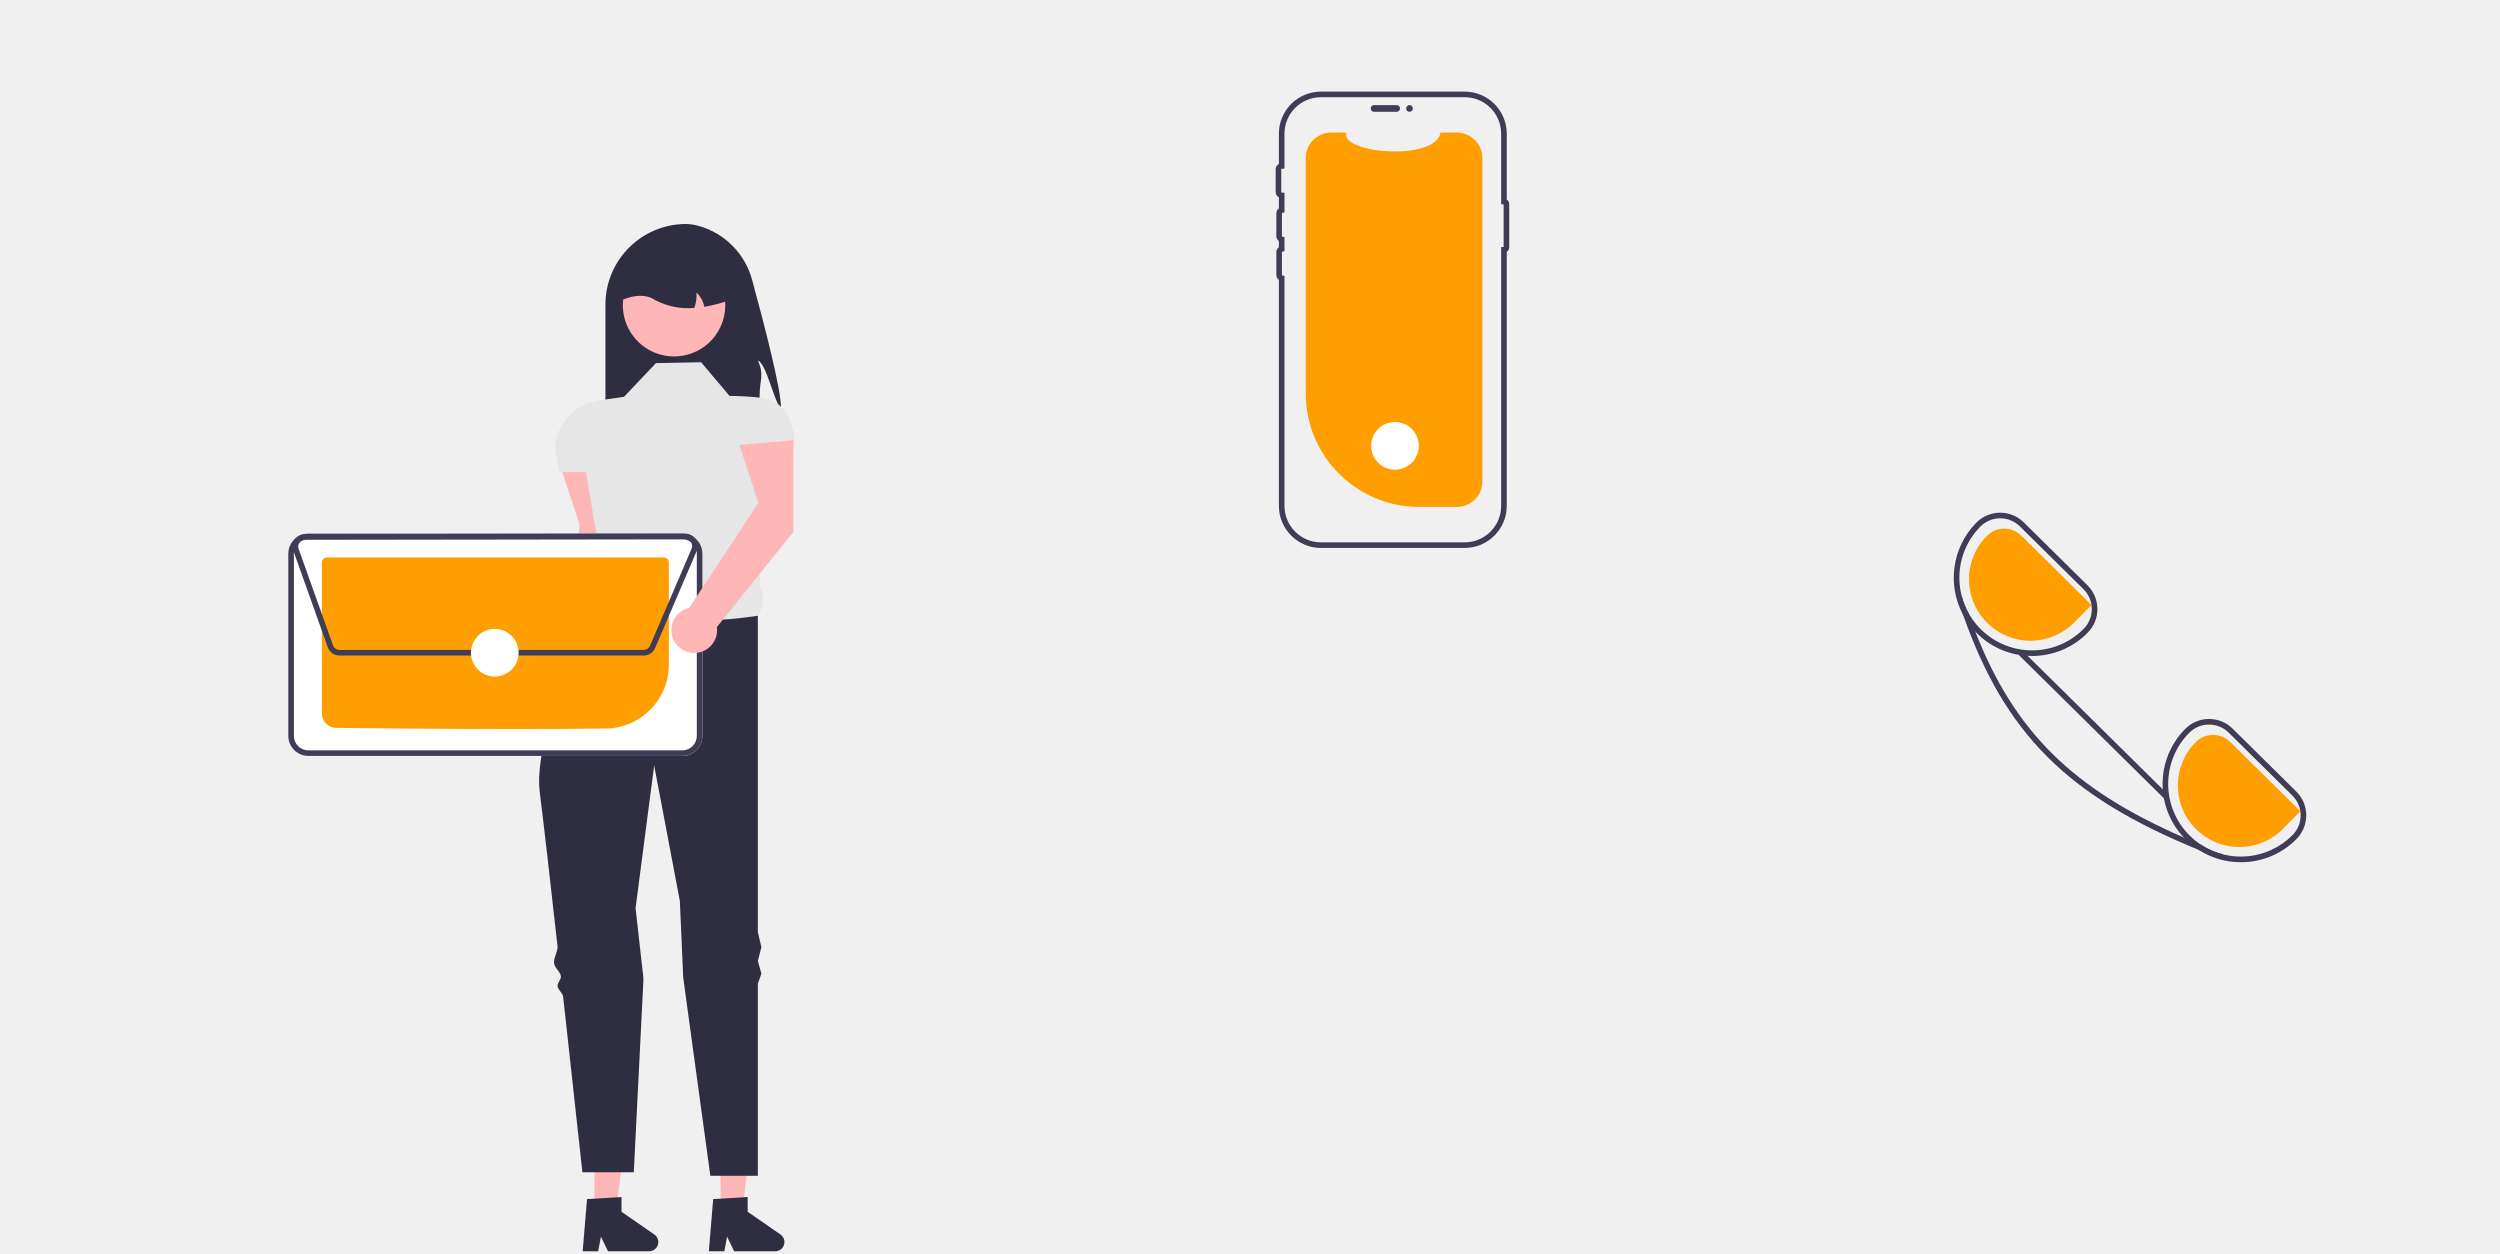
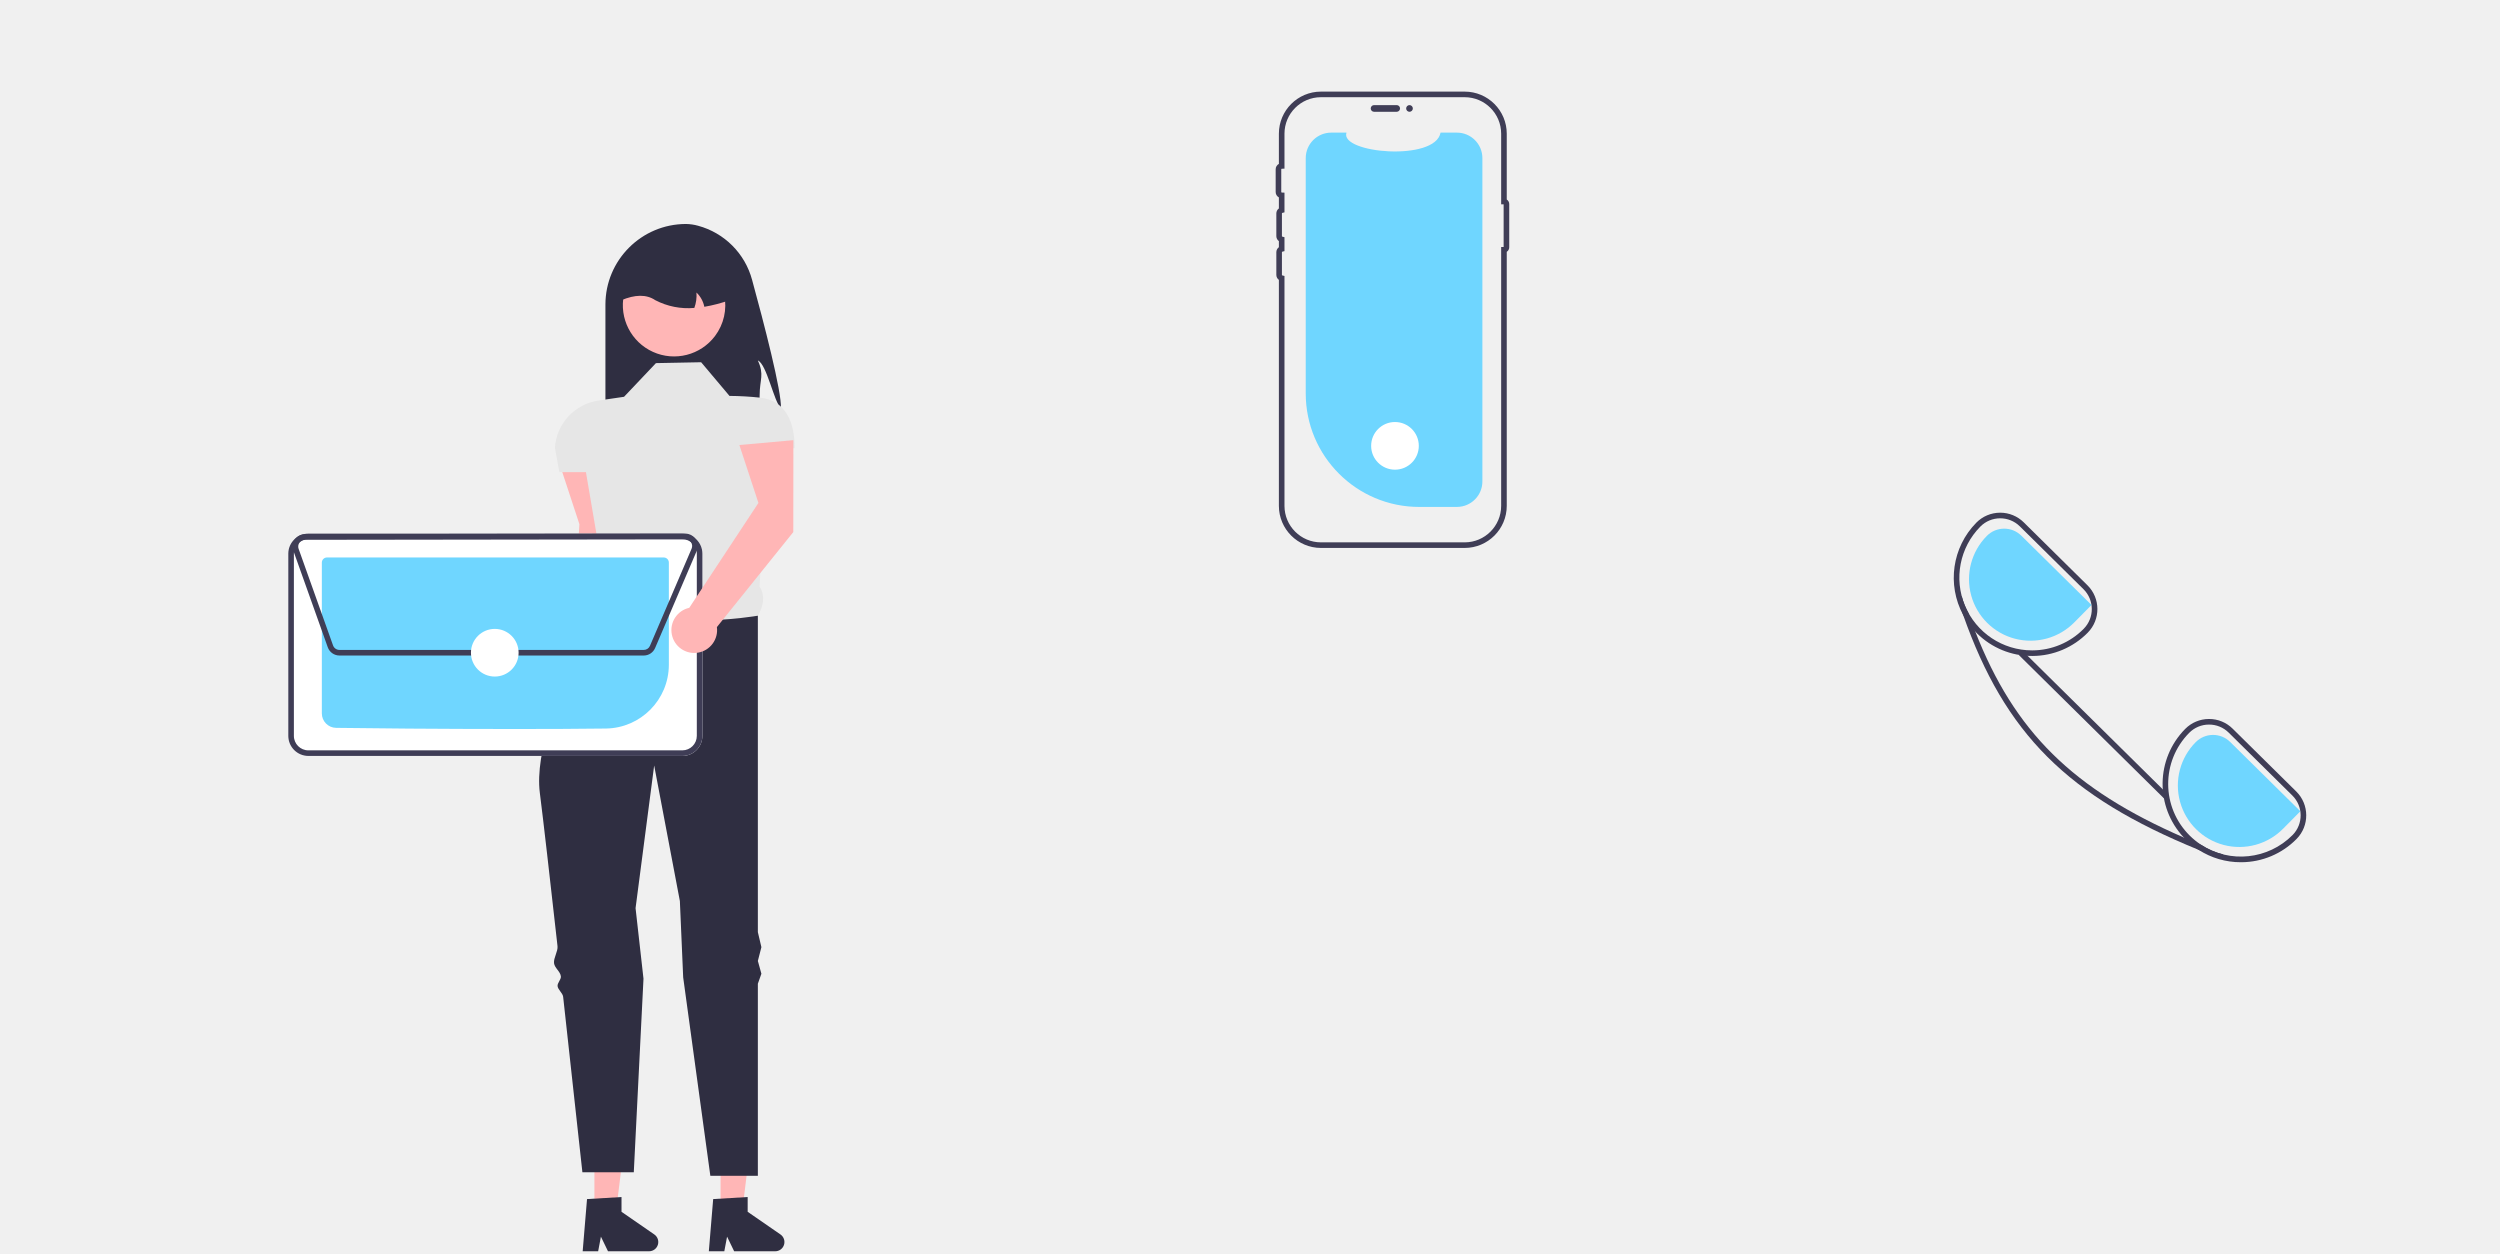
<svg xmlns="http://www.w3.org/2000/svg" data-name="Layer 1" width="894.249" height="448.282" viewBox="0 0 894.249 448.282">
  <path d="M447.37,674.141q-40.475,0-80.829-1.449c-38.44-1.381-78.19-2.808-115.136-23.299-25.845-14.333-48.735-37.329-66.194-66.504a223.77,223.77,0,0,1-25.369-63.604,261.476,261.476,0,0,1,.953-123.779,219.834,219.834,0,0,1,14.741-40.4c26.943-55.793,76.085-93.246,134.826-102.754a6.807,6.807,0,0,1,1.463-.031c.264.014.528.029.796.018l.346-.11a16.882,16.882,0,0,1,2.721-.698c90.594-13.487,186.365,13.802,276.952,78.914,70.042,50.351,162.868,77.464,283.781,82.889l1.717.09c33.66,1.934,66.218,15.811,94.16,40.133,27.579,24.006,48.287,56.034,59.884,92.624,1.426,4.461,2.733,9.104,3.884,13.801a26.039,26.039,0,0,1-6.941,24.69v.009l-.301.31c-.725.721-1.488,1.412-2.267,2.056l-.917.756c-7.727,6.365-13.83,11.394-21.135,15.299a64.983,64.983,0,0,1-15.419,5.821c-29.465,7.184-59.388,13.844-88.936,19.797-57.385,11.57-116.281,21.115-175.054,28.368A2269.141,2269.141,0,0,1,447.37,674.141Zm-136.232-419.845a3.507,3.507,0,0,0-.539.037c-58.192,9.419-106.869,46.504-133.544,101.745a217.624,217.624,0,0,0-14.595,40,259.188,259.188,0,0,0-.941,122.681,221.622,221.622,0,0,0,25.123,62.996c17.288,28.889,39.944,51.654,65.518,65.836,36.614,20.308,76.176,21.729,114.436,23.102a2266.314,2266.314,0,0,0,358.315-15.595c58.735-7.249,117.593-16.787,174.94-28.351,29.528-5.948,59.43-12.604,88.875-19.783a63.358,63.358,0,0,0,15.047-5.679c7.157-3.826,13.202-8.807,20.855-15.111l.917-.755c.67-.554,1.329-1.146,1.958-1.761l.181-.189c6.289-6.339,8.735-14.702,6.71-22.944v-.001c-1.139-4.646-2.432-9.24-3.844-13.655-23.69-74.746-84.974-127.569-152.496-131.447l-1.707-.09c-55.232-2.479-103.564-9.344-147.752-20.99-52.75-13.902-98.801-34.83-136.876-62.201-90.242-64.862-185.613-92.049-275.811-78.626a15.473,15.473,0,0,0-2.479.643l-.623.174a9.374,9.374,0,0,1-1.062-.013C311.537,254.307,311.335,254.296,311.138,254.296Z" transform="translate(-152.8755 -225.8589)" fill="#f0f0f0" />
  <path d="M432.202,371.915c-2.498-2.397-5.053-15.762-8.242-17.118,2.384,5.269.653,6.663.64,12.446a39.123,39.123,0,0,1-1.141,9.745H369.435V334.825a28.847,28.847,0,0,1,28.848-28.848,17.214,17.214,0,0,1,4.276.626A27.428,27.428,0,0,1,421.909,326.007C426.028,341.061,432.578,366.119,432.202,371.915Z" transform="translate(-152.8755 -225.8589)" fill="#2f2e41" />
  <path d="M372.605,423.782l.027-32.863L353.314,392.645l6.818,20.726-3.191,52.096a8.173,8.173,0,1,0,9.89,6.889Z" transform="translate(-152.8755 -225.8589)" fill="#ffb6b6" />
  <polygon points="257.746 432.76 265.55 432.759 269.263 402.657 257.744 402.657 257.746 432.76" fill="#ffb6b6" />
  <path d="M407.978,654.769l12.337-.736v5.286l11.729,8.101a3.302,3.302,0,0,1-1.876,6.019H415.481L412.949,668.209l-.988,5.228h-5.538Z" transform="translate(-152.8755 -225.8589)" fill="#2f2e41" />
  <polygon points="212.62 432.76 220.425 432.759 224.137 402.657 212.619 402.657 212.62 432.76" fill="#ffb6b6" />
  <path d="M362.853,654.769l12.337-.736v5.286l11.729,8.101a3.302,3.302,0,0,1-1.876,6.019H370.355l-2.532-5.228-.988,5.228H361.297Z" transform="translate(-152.8755 -225.8589)" fill="#2f2e41" />
  <path d="M403.672,355.43l-16.167.317-11.412,12.046-9.149,1.342a18.266,18.266,0,0,0-15.577,16.897v0l1.585,8.706h9.51l5.502,32.303c-2.139,5.451-2.285,9.754,2.107,11.444l13.631,25.678L423.96,446.094c2.042-3.51,2.696-7.036.609-10.464l2.878-49.45h9.677v0c0-9.249-3.128-17.046-12.32-18.075a108.654,108.654,0,0,0-10.989-.629Z" transform="translate(-152.8755 -225.8589)" fill="#e6e6e6" />
  <path d="M423.96,446.094s-39.309,6.974-53.891-7.608c0,0-1.48,2.513-3.711,6.682-.642,1.199-1.881,2.011-2.629,3.463-.68,1.32-2.429,2.942-3.17,4.439-.596,1.204.36,2.777-.26,4.078-7.468,15.664-16.193,37.759-14.322,52.348,1.206,9.409,3.698,31.302,6.322,54.816.205,1.837-1.455,4.197-1.249,6.049.194,1.746,2.255,2.984,2.45,4.734.129,1.162-1.31,2.348-1.181,3.508.141,1.273,1.85,2.522,1.991,3.79,3.594,32.468,6.886,62.781,6.886,62.781h18.386l3.469-69.232-2.835-25.236,6.657-51.038,9.193,48.502,1.183,27.297,9.715,70.975H423.96v-68.708l1.268-3.569-1.268-4.578,1.268-4.932-1.268-5.372Z" transform="translate(-152.8755 -225.8589)" fill="#2f2e41" />
  <path d="M408.634,346.055a18.326,18.326,0,1,1,3.175-15.314c.053.22.097.438.14.665A18.301,18.301,0,0,1,408.634,346.055Z" transform="translate(-152.8755 -225.8589)" fill="#ffb6b6" />
  <path d="M404.813,335.598a9.633,9.633,0,0,0-2.815-5.104,13.142,13.142,0,0,1-.761,5.51,25.395,25.395,0,0,1-13.955-2.764c-3.233-2.194-7.348-2.004-12.141,0a17.75,17.75,0,0,1,17.752-17.752h3.17a17.756,17.756,0,0,1,17.752,17.752A52.852,52.852,0,0,1,404.813,335.598Z" transform="translate(-152.8755 -225.8589)" fill="#2f2e41" />
  <circle cx="113.249" cy="285" r="51" fill="#f0f0f0" />
  <circle cx="438.249" cy="51" r="51" fill="#f0f0f0" />
  <circle cx="843.249" cy="293" r="51" fill="#f0f0f0" />
-   <path d="M683.125,282.421V398.067A9.119,9.119,0,0,1,674.101,407.186a.802.802,0,0,1-.1.004H660.541a40.606,40.606,0,0,1-40.606-40.606v-84.163a9.123,9.123,0,0,1,9.123-9.123l5.454,0c-2.527,7.371,31.765,10.474,33.648,0l5.841,0A9.123,9.123,0,0,1,683.125,282.421Z" transform="translate(-152.8755 -225.8589)" fill="#ff9e00" />
+   <path d="M683.125,282.421V398.067A9.119,9.119,0,0,1,674.101,407.186a.802.802,0,0,1-.1.004H660.541a40.606,40.606,0,0,1-40.606-40.606v-84.163a9.123,9.123,0,0,1,9.123-9.123l5.454,0c-2.527,7.371,31.765,10.474,33.648,0l5.841,0A9.123,9.123,0,0,1,683.125,282.421Z" transform="translate(-152.8755 -225.8589)" fill="#6fd6ff" />
  <path d="M643.182,264.65a1.197,1.197,0,0,1,1.196-1.196h8.13a1.196,1.196,0,0,1,0,2.391h-8.13A1.197,1.197,0,0,1,643.182,264.65Z" transform="translate(-152.8755 -225.8589)" fill="#3f3d56" />
  <path d="M676.794,421.859h-51.416a15.063,15.063,0,0,1-15.046-15.046V325.972a2.187,2.187,0,0,1-.911-1.779v-8.13a2.186,2.186,0,0,1,.911-1.778v-2.182a2.186,2.186,0,0,1-.911-1.778v-8.131a2.186,2.186,0,0,1,.911-1.778v-3.944a2.184,2.184,0,0,1-1.15-1.93v-8.13a2.184,2.184,0,0,1,1.15-1.93V273.674A15.063,15.063,0,0,1,625.378,258.628h51.416a15.063,15.063,0,0,1,15.046,15.046V297.23a1.886,1.886,0,0,1,.886,1.598v15.503a1.887,1.887,0,0,1-.886,1.599V406.813A15.063,15.063,0,0,1,676.794,421.859ZM625.378,260.628a13.061,13.061,0,0,0-13.046,13.046v12.508l-.962.037a.195.195,0,0,0-.188.192V294.541a.196.196,0,0,0,.188.192l.962.037v7.049l-.761.188a.197.197,0,0,0-.15.187v8.131a.197.197,0,0,0,.15.187l.761.188v4.991l-.761.188a.197.197,0,0,0-.15.187v8.13a.197.197,0,0,0,.15.187l.761.188V406.813a13.061,13.061,0,0,0,13.046,13.046h51.416a13.061,13.061,0,0,0,13.046-13.046V314.217h.886V298.942h-.886V273.674a13.061,13.061,0,0,0-13.046-13.046Z" transform="translate(-152.8755 -225.8589)" fill="#3f3d56" />
  <circle cx="504.176" cy="38.791" r="1.196" fill="#3f3d56" />
  <path d="M396.956,496.262H263.168a7.188,7.188,0,0,1-7.17-7.169v-65.189a7.188,7.188,0,0,1,7.169-7.17H396.955a7.188,7.188,0,0,1,7.17,7.169v65.189A7.188,7.188,0,0,1,396.956,496.262Z" transform="translate(-152.8755 -225.8589)" fill="#fff" />
  <path d="M396.956,496.262H263.168a7.188,7.188,0,0,1-7.17-7.169v-65.189a7.188,7.188,0,0,1,7.169-7.17H396.955a7.188,7.188,0,0,1,7.17,7.169v65.189A7.188,7.188,0,0,1,396.956,496.262ZM263.168,418.734a5.185,5.185,0,0,0-5.17,5.171v65.187a5.185,5.185,0,0,0,5.171,5.17H396.954a5.185,5.185,0,0,0,5.171-5.171v-65.187a5.185,5.185,0,0,0-5.171-5.17Z" transform="translate(-152.8755 -225.8589)" fill="#3f3d56" />
-   <path d="M337.232,486.628c-26.386,0-53.899-.252-64.164-.416a5.176,5.176,0,0,1-5.07-5.155V427.095a1.83,1.83,0,0,1,1.823-1.828H390.297a1.829,1.829,0,0,1,1.827,1.823v36.612a22.842,22.842,0,0,1-22.457,22.752C360.1,486.579,348.771,486.628,337.232,486.628Z" transform="translate(-152.8755 -225.8589)" fill="#ff9e00" />
+   <path d="M337.232,486.628c-26.386,0-53.899-.252-64.164-.416a5.176,5.176,0,0,1-5.07-5.155V427.095a1.83,1.83,0,0,1,1.823-1.828H390.297a1.829,1.829,0,0,1,1.827,1.823v36.612a22.842,22.842,0,0,1-22.457,22.752C360.1,486.579,348.771,486.628,337.232,486.628Z" transform="translate(-152.8755 -225.8589)" fill="#6fd6ff" />
  <path d="M383.146,460.339H274.287a4.438,4.438,0,0,1-4.164-2.936l-12.321-34.566a4.423,4.423,0,0,1,4.158-5.907l136.072-.189a4.423,4.423,0,0,1,4.359,5.198l.105.044-.391.912-.004.009-14.895,34.755A4.41,4.41,0,0,1,383.146,460.339Zm14.892-41.598-136.075.189a2.423,2.423,0,0,0-2.278,3.235l12.321,34.565a2.433,2.433,0,0,0,2.282,1.608H383.146a2.413,2.413,0,0,0,2.222-1.467l14.896-34.756.732.314-.732-.314a2.421,2.421,0,0,0-2.226-3.375Z" transform="translate(-152.8755 -225.8589)" fill="#3f3d56" />
  <circle cx="176.983" cy="233.48" r="8.524" fill="#fff" />
  <circle cx="498.983" cy="159.48" r="8.524" fill="#fff" />
  <path d="M974.255,508.979l-22.77-22.48a11.884,11.884,0,0,0-8.43-3.46h-.08a11.914,11.914,0,0,0-8.46,3.56,27.991,27.991,0,0,0-.49,38.84c.24.26.49.51.74.76a27.248,27.248,0,0,0,4.56,3.65,27.676,27.676,0,0,0,15.11,4.43h.17a27.826,27.826,0,0,0,19.75-8.32,12.023,12.023,0,0,0-.1-16.98Zm-1.32,15.57a26.092,26.092,0,0,1-32.76,3.48,26.786,26.786,0,0,1-4.01-3.25,26.002,26.002,0,0,1-.23-36.77,9.913,9.913,0,0,1,7.06-2.97h.06a9.911,9.911,0,0,1,7.02,2.88l22.77,22.49a10.007,10.007,0,0,1,.09,14.14Z" transform="translate(-152.8755 -225.8589)" fill="#3f3d56" />
  <path d="M899.545,435.199l-22.77-22.49a11.926,11.926,0,0,0-8.43-3.46h-.07a11.947,11.947,0,0,0-8.47,3.57,28.077,28.077,0,0,0-4.72,33l.01.01a27.562,27.562,0,0,0,4.33,5.93c.19.22.41.44.63.66a27.835,27.835,0,0,0,19.67,8.08h.18a27.854,27.854,0,0,0,19.75-8.33,11.999,11.999,0,0,0-.11-16.97Zm-1.32,15.57a25.855,25.855,0,0,1-18.33,7.73h-.17a26,26,0,0,1-18.49-44.27,10.008,10.008,0,0,1,14.14-.09l22.77,22.48A10.019,10.019,0,0,1,898.225,450.769Z" transform="translate(-152.8755 -225.8589)" fill="#3f3d56" />
-   <path d="M975.71,516.046l-25.103-24.794a8.727,8.727,0,0,0-12.327.076,22,22,0,1,0,31.305,30.919Z" transform="translate(-152.8755 -225.8589)" fill="#ff9e00" />
-   <path d="M901.004,442.262l-25.103-24.794a8.727,8.727,0,0,0-12.327.076,22,22,0,1,0,31.305,30.919Z" transform="translate(-152.8755 -225.8589)" fill="#ff9e00" />
+   <path d="M975.71,516.046l-25.103-24.794a8.727,8.727,0,0,0-12.327.076,22,22,0,1,0,31.305,30.919Z" transform="translate(-152.8755 -225.8589)" fill="#6fd6ff" />
+   <path d="M901.004,442.262l-25.103-24.794a8.727,8.727,0,0,0-12.327.076,22,22,0,1,0,31.305,30.919Z" transform="translate(-152.8755 -225.8589)" fill="#6fd6ff" />
  <path d="M948.125,531.489l-.6,1.58q-4.23-1.605-8.2-3.22c-46.88-19.13-69.26-41.52-84.23-84.02l-.01-.01q-1.065-3-2.07-6.14l1.58-.51a25.542,25.542,0,0,0,2.3,5.78q1.23,3.495,2.53,6.81c14.07,35.87,34.82,56.37,74.6,73.68q3,1.305,6.15,2.59A26.087,26.087,0,0,0,948.125,531.489Z" transform="translate(-152.8755 -225.8589)" fill="#3f3d56" />
  <rect x="900.623" y="448.539" width="2.001" height="73" transform="translate(-229.9252 559.8239) rotate(-45.35527)" fill="#3f3d56" />
  <path d="M436.64,416.173l.027-32.863-19.318,1.726,6.818,20.726-24.747,37.514a8.173,8.173,0,1,0,9.89,6.889Z" transform="translate(-152.8755 -225.8589)" fill="#ffb6b6" />
</svg>
